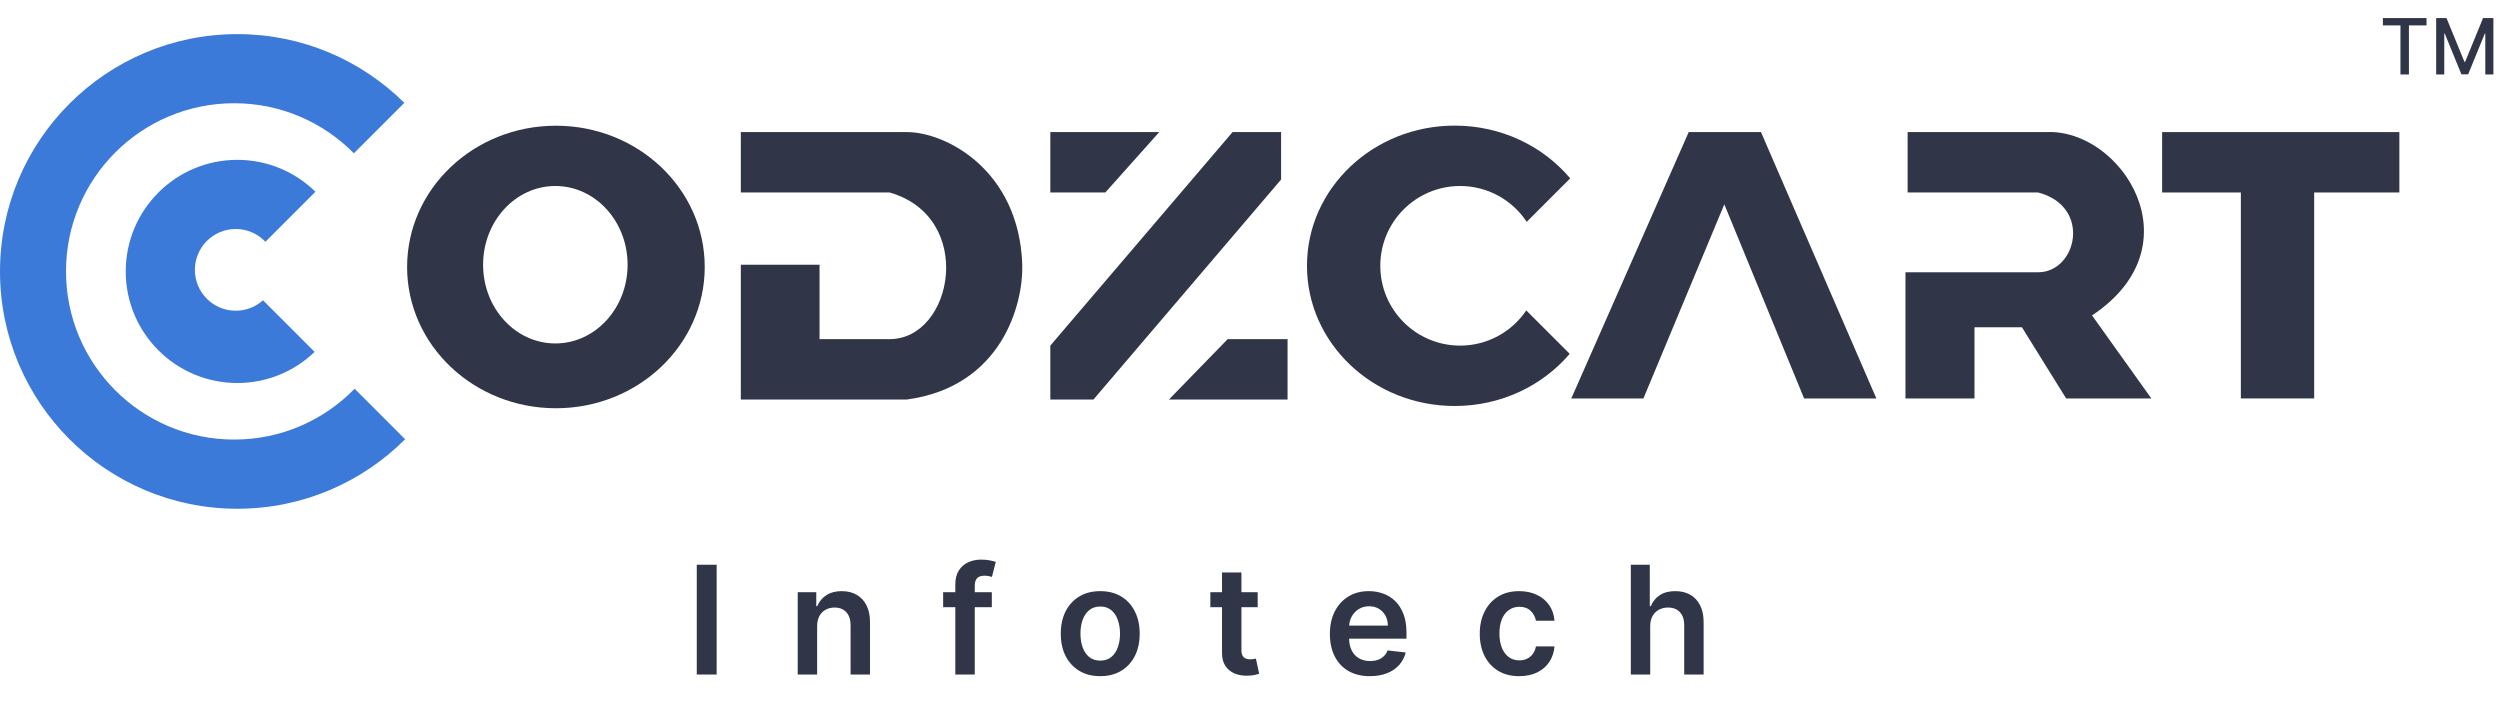
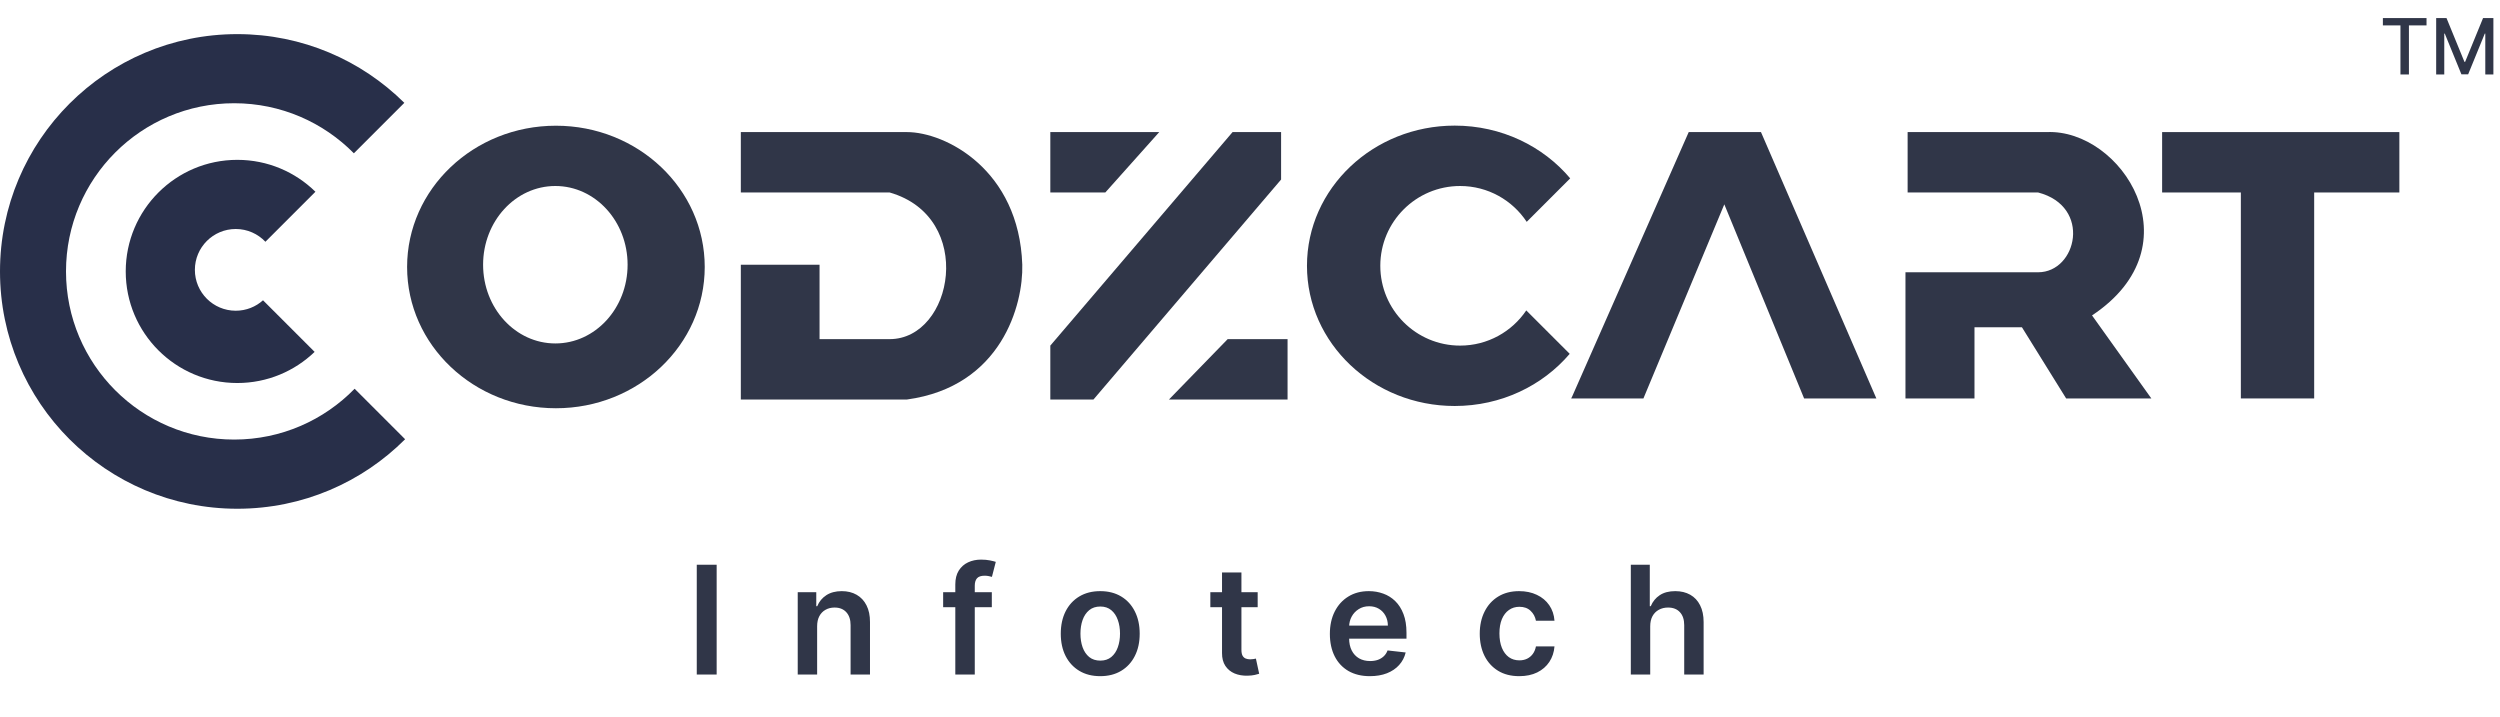
<svg xmlns="http://www.w3.org/2000/svg" width="806" height="231" viewBox="0 0 806 231" fill="none">
  <path d="M697.069 62.054V42.584H773.556V62.054H746.09V128.458H722.45V62.054H697.069Z" fill="#303648" />
  <path d="M544.443 42.584L506.895 127.763L506.548 128.458H529.841L555.917 65.878L581.645 128.458H604.938L567.738 42.584H544.443Z" fill="#303648" />
  <path d="M615.018 42.584V62.053H657.086C674.47 66.573 669.601 87.781 657.086 87.781H614.322V128.458H636.574V105.512H651.871L666.126 128.458H693.592L674.47 101.688C708.541 79.089 683.856 41.541 659.867 42.584H615.018Z" fill="#303648" />
  <path d="M338.623 42.584V62.054H356.355L373.737 42.584H338.623Z" fill="#303648" />
  <path d="M397.379 42.584L338.623 111.422V128.806H352.529L413.024 57.882V42.584H397.379Z" fill="#303648" />
  <path d="M415.11 128.806V109.336H395.8L376.867 128.806H415.11Z" fill="#303648" />
  <path fill-rule="evenodd" clip-rule="evenodd" d="M506.071 114.075C497.339 124.332 483.976 130.892 468.999 130.892C442.693 130.892 421.368 110.656 421.368 85.695C421.368 60.733 442.693 40.498 468.999 40.498C484.068 40.498 497.502 47.138 506.23 57.503L492.211 71.521C487.607 64.559 479.709 59.968 470.737 59.968C456.528 59.968 445.01 71.486 445.01 85.695C445.01 99.904 456.528 111.422 470.737 111.422C479.619 111.422 487.448 106.922 492.072 100.077L506.071 114.075Z" fill="#303648" />
  <path fill-rule="evenodd" clip-rule="evenodd" d="M179.227 131.619C205.726 131.619 227.205 111.228 227.205 86.075C227.205 60.921 205.726 40.53 179.227 40.53C152.73 40.53 131.249 60.921 131.249 86.075C131.249 111.228 152.73 131.619 179.227 131.619ZM179.045 110.727C191.909 110.727 202.338 99.364 202.338 85.347C202.338 71.33 191.909 59.967 179.045 59.967C166.18 59.967 155.751 71.33 155.751 85.347C155.751 99.364 166.18 110.727 179.045 110.727Z" fill="#303648" />
  <path d="M238.843 42.584V62.054H286.821C314.634 70.05 307.333 109.336 286.821 109.336H264.222V85.347H238.843V128.806H292.384C322.978 124.634 329.932 98.095 329.583 85.347C328.541 54.752 304.899 42.584 292.384 42.584H238.843Z" fill="#303648" />
-   <path fill-rule="evenodd" clip-rule="evenodd" d="M130.611 141.61C116.765 155.456 97.638 164.02 76.51 164.02C34.255 164.02 0 129.765 0 87.51C0 45.255 34.255 11 76.51 11C97.509 11 116.532 19.46 130.357 33.157L114.09 49.423C104.259 39.46 90.599 33.284 75.496 33.284C45.554 33.284 21.28 57.557 21.28 87.5C21.28 117.442 45.554 141.716 75.496 141.716C90.723 141.716 104.483 135.439 114.331 125.331L130.611 141.61Z" fill="#3B7AD9" />
-   <path fill-rule="evenodd" clip-rule="evenodd" d="M101.436 113.45C94.971 119.664 86.187 123.484 76.51 123.484C56.642 123.484 40.536 107.378 40.536 87.509C40.536 67.641 56.642 51.535 76.51 51.535C86.316 51.535 95.205 55.457 101.694 61.819L85.568 77.944C83.167 75.41 79.77 73.829 76.003 73.829C68.727 73.829 62.829 79.727 62.829 87.003C62.829 94.279 68.727 100.177 76.003 100.177C79.383 100.177 82.466 98.904 84.798 96.811L101.436 113.45Z" fill="#3B7AD9" />
+   <path fill-rule="evenodd" clip-rule="evenodd" d="M130.611 141.61C116.765 155.456 97.638 164.02 76.51 164.02C34.255 164.02 0 129.765 0 87.51C0 45.255 34.255 11 76.51 11C97.509 11 116.532 19.46 130.357 33.157L114.09 49.423C104.259 39.46 90.599 33.284 75.496 33.284C45.554 33.284 21.28 57.557 21.28 87.5C21.28 117.442 45.554 141.716 75.496 141.716C90.723 141.716 104.483 135.439 114.331 125.331L130.611 141.61Z" fill="#282F49" />
+   <path fill-rule="evenodd" clip-rule="evenodd" d="M101.436 113.45C94.971 119.664 86.187 123.484 76.51 123.484C56.642 123.484 40.536 107.378 40.536 87.509C40.536 67.641 56.642 51.535 76.51 51.535C86.316 51.535 95.205 55.457 101.694 61.819L85.568 77.944C83.167 75.41 79.77 73.829 76.003 73.829C68.727 73.829 62.829 79.727 62.829 87.003C62.829 94.279 68.727 100.177 76.003 100.177C79.383 100.177 82.466 98.904 84.798 96.811L101.436 113.45Z" fill="#282F49" />
  <path d="M231.05 182.079V217.477H224.637V182.079H231.05ZM263.443 201.921V217.477H257.187V190.928H263.166V195.439H263.477C264.089 193.953 265.062 192.772 266.4 191.896C267.747 191.021 269.412 190.583 271.394 190.583C273.227 190.583 274.822 190.975 276.182 191.758C277.554 192.542 278.613 193.677 279.362 195.164C280.122 196.65 280.498 198.453 280.485 200.572V217.477H274.229V201.542C274.229 199.766 273.767 198.378 272.846 197.376C271.936 196.373 270.675 195.872 269.061 195.872C267.967 195.872 266.992 196.113 266.141 196.598C265.298 197.07 264.636 197.755 264.152 198.655C263.679 199.553 263.443 200.642 263.443 201.921ZM319.763 190.928V195.768H304.07V190.928H319.763ZM307.992 217.477V188.422C307.992 186.636 308.361 185.15 309.1 183.963C309.847 182.776 310.851 181.889 312.106 181.301C313.362 180.713 314.757 180.419 316.29 180.419C317.372 180.419 318.334 180.506 319.177 180.679C320.017 180.851 320.64 181.007 321.042 181.145L319.797 185.985C319.533 185.904 319.198 185.824 318.796 185.743C318.391 185.651 317.942 185.605 317.447 185.605C316.284 185.605 315.46 185.887 314.975 186.452C314.503 187.005 314.267 187.8 314.267 188.837V217.477H307.992ZM354.716 217.995C352.123 217.995 349.876 217.427 347.975 216.285C346.074 215.144 344.598 213.549 343.55 211.497C342.513 209.446 341.994 207.049 341.994 204.307C341.994 201.563 342.513 199.161 343.55 197.099C344.598 195.037 346.074 193.434 347.975 192.295C349.876 191.154 352.123 190.583 354.716 190.583C357.308 190.583 359.555 191.154 361.456 192.295C363.357 193.434 364.828 195.037 365.865 197.099C366.913 199.161 367.437 201.563 367.437 204.307C367.437 207.049 366.913 209.446 365.865 211.497C364.828 213.549 363.357 215.144 361.456 216.285C359.555 217.427 357.308 217.995 354.716 217.995ZM354.75 212.984C356.156 212.984 357.331 212.597 358.276 211.825C359.222 211.041 359.923 209.993 360.385 208.68C360.857 207.366 361.093 205.903 361.093 204.289C361.093 202.665 360.857 201.195 360.385 199.882C359.923 198.557 359.222 197.503 358.276 196.718C357.331 195.935 356.156 195.543 354.75 195.543C353.311 195.543 352.112 195.935 351.155 196.718C350.211 197.503 349.501 198.557 349.029 199.882C348.567 201.195 348.338 202.665 348.338 204.289C348.338 205.903 348.567 207.366 349.029 208.68C349.501 209.993 350.211 211.041 351.155 211.825C352.112 212.597 353.311 212.984 354.75 212.984ZM405.474 190.928V195.768H390.212V190.928H405.474ZM393.98 184.568H400.237V209.492C400.237 210.333 400.364 210.979 400.618 211.428C400.882 211.866 401.228 212.166 401.655 212.327C402.081 212.488 402.553 212.569 403.072 212.569C403.463 212.569 403.821 212.54 404.143 212.483C404.478 212.424 404.732 212.372 404.903 212.327L405.959 217.219C405.624 217.334 405.147 217.461 404.524 217.598C403.912 217.736 403.165 217.818 402.278 217.84C400.709 217.886 399.298 217.65 398.042 217.131C396.787 216.602 395.789 215.783 395.052 214.677C394.325 213.572 393.969 212.188 393.98 210.53V184.568ZM441.645 217.995C438.984 217.995 436.685 217.443 434.748 216.337C432.824 215.219 431.343 213.64 430.307 211.601C429.27 209.549 428.751 207.135 428.751 204.359C428.751 201.628 429.27 199.231 430.307 197.169C431.355 195.094 432.818 193.481 434.696 192.329C436.574 191.164 438.782 190.583 441.316 190.583C442.953 190.583 444.498 190.848 445.949 191.377C447.412 191.896 448.703 192.702 449.821 193.797C450.949 194.892 451.837 196.287 452.482 197.981C453.128 199.662 453.45 201.667 453.45 203.996V205.913H431.69V201.697H447.453C447.442 200.499 447.183 199.433 446.675 198.499C446.169 197.555 445.458 196.811 444.55 196.269C443.65 195.727 442.602 195.457 441.404 195.457C440.125 195.457 439 195.768 438.032 196.391C437.064 197.001 436.31 197.807 435.768 198.811C435.238 199.802 434.968 200.891 434.956 202.077V205.759C434.956 207.303 435.238 208.628 435.803 209.734C436.367 210.828 437.157 211.669 438.172 212.257C439.186 212.833 440.372 213.121 441.731 213.121C442.641 213.121 443.466 212.994 444.203 212.742C444.942 212.476 445.58 212.091 446.122 211.583C446.664 211.077 447.072 210.449 447.349 209.7L453.191 210.356C452.822 211.9 452.119 213.248 451.082 214.4C450.057 215.541 448.744 216.429 447.142 217.063C445.541 217.684 443.707 217.995 441.645 217.995ZM489.795 217.995C487.144 217.995 484.867 217.414 482.966 216.25C481.077 215.087 479.619 213.479 478.594 211.428C477.58 209.365 477.072 206.992 477.072 204.307C477.072 201.61 477.591 199.231 478.628 197.169C479.666 195.094 481.129 193.481 483.018 192.329C484.919 191.164 487.167 190.583 489.759 190.583C491.914 190.583 493.821 190.98 495.481 191.776C497.151 192.559 498.482 193.67 499.473 195.112C500.464 196.541 501.029 198.211 501.167 200.123H495.187C494.944 198.845 494.368 197.779 493.458 196.925C492.56 196.062 491.356 195.63 489.847 195.63C488.566 195.63 487.443 195.976 486.475 196.666C485.507 197.348 484.753 198.326 484.211 199.605C483.681 200.884 483.416 202.416 483.416 204.203C483.416 206.012 483.681 207.568 484.211 208.87C484.742 210.161 485.484 211.157 486.441 211.86C487.409 212.551 488.544 212.898 489.847 212.898C490.768 212.898 491.592 212.724 492.318 212.379C493.055 212.021 493.671 211.508 494.168 210.841C494.663 210.172 495.003 209.36 495.187 208.403H501.167C501.018 210.281 500.464 211.946 499.509 213.399C498.552 214.838 497.25 215.969 495.602 216.786C493.953 217.593 492.018 217.995 489.795 217.995ZM532.031 201.921V217.477H525.775V182.079H531.893V195.439H532.205C532.827 193.942 533.789 192.76 535.091 191.896C536.404 191.021 538.075 190.583 540.103 190.583C541.947 190.583 543.555 190.969 544.925 191.74C546.297 192.513 547.358 193.642 548.105 195.128C548.867 196.614 549.247 198.43 549.247 200.572V217.477H542.99V201.542C542.99 199.755 542.529 198.367 541.607 197.376C540.697 196.373 539.418 195.872 537.771 195.872C536.664 195.872 535.673 196.113 534.796 196.598C533.932 197.07 533.253 197.755 532.757 198.655C532.274 199.553 532.031 200.642 532.031 201.921Z" fill="#303648" />
  <path d="M768.241 8.18V5.818H782.312V8.18H776.639V24H773.905V8.18H768.241ZM785.421 5.818H788.751L794.539 19.952H794.752L800.54 5.818H803.869V24H801.259V10.843H801.091L795.729 23.973H793.562L788.2 10.834H788.031V24H785.421V5.818Z" fill="#303648" />
</svg>
